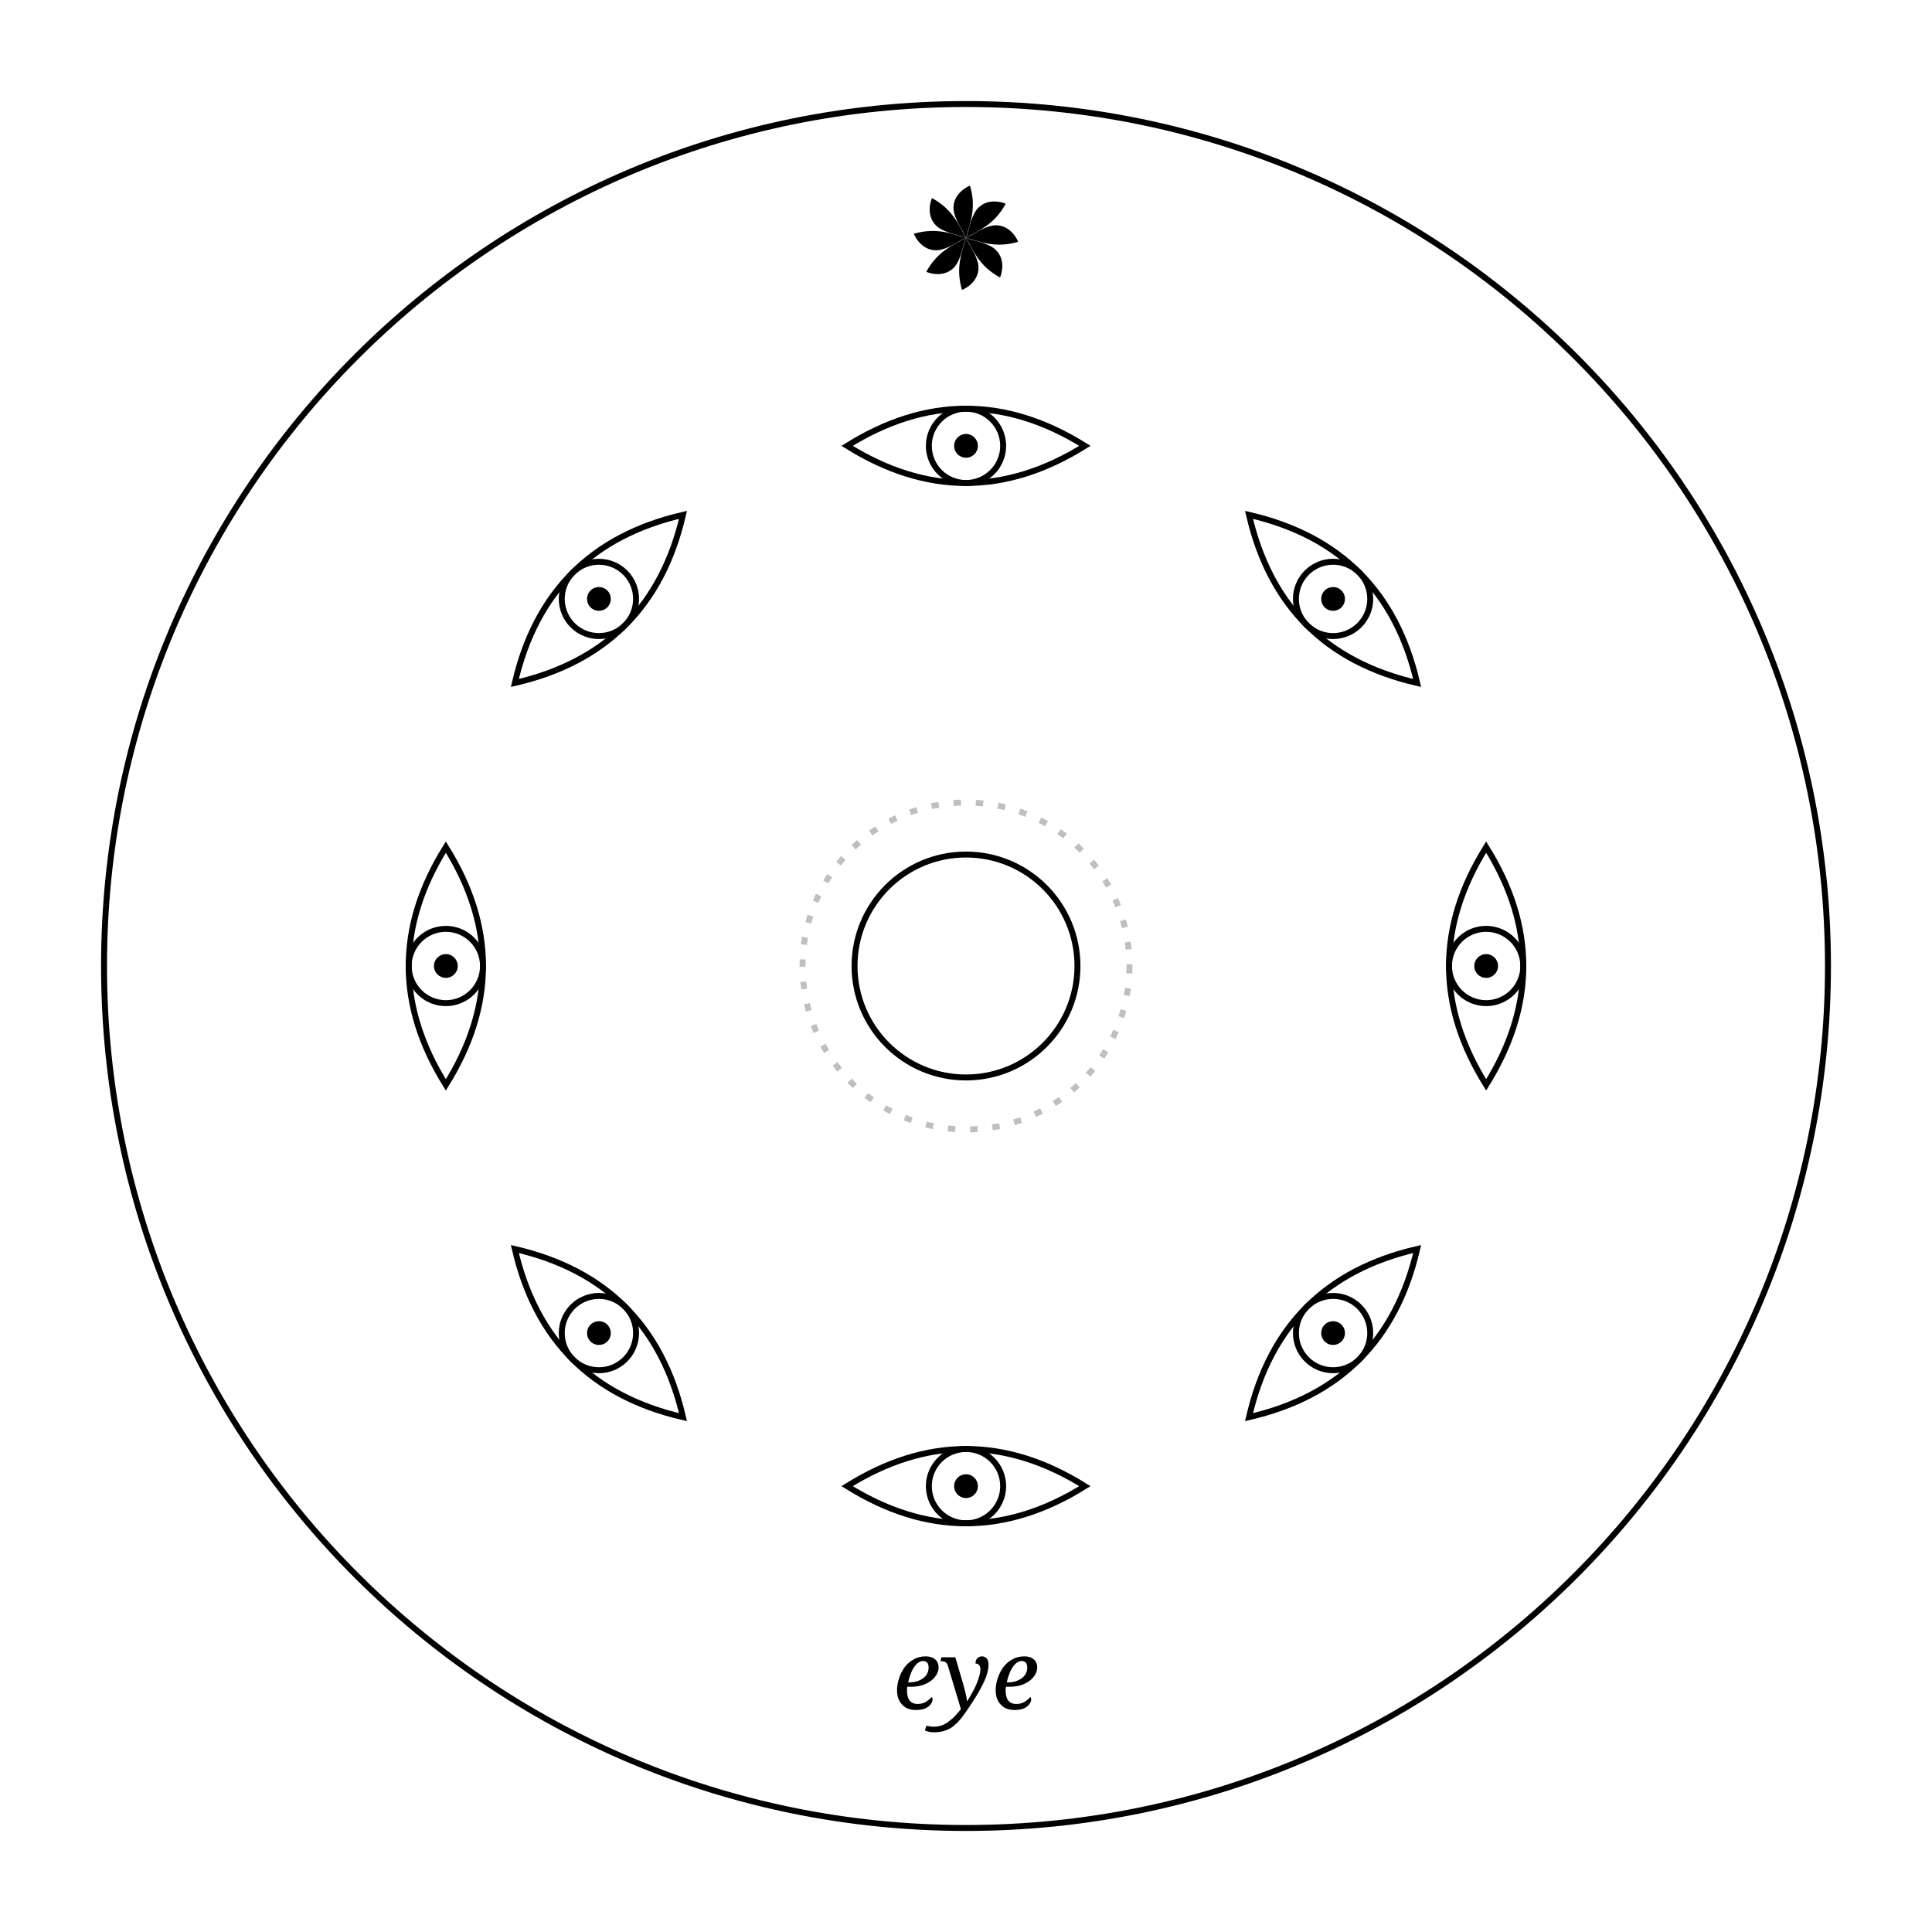
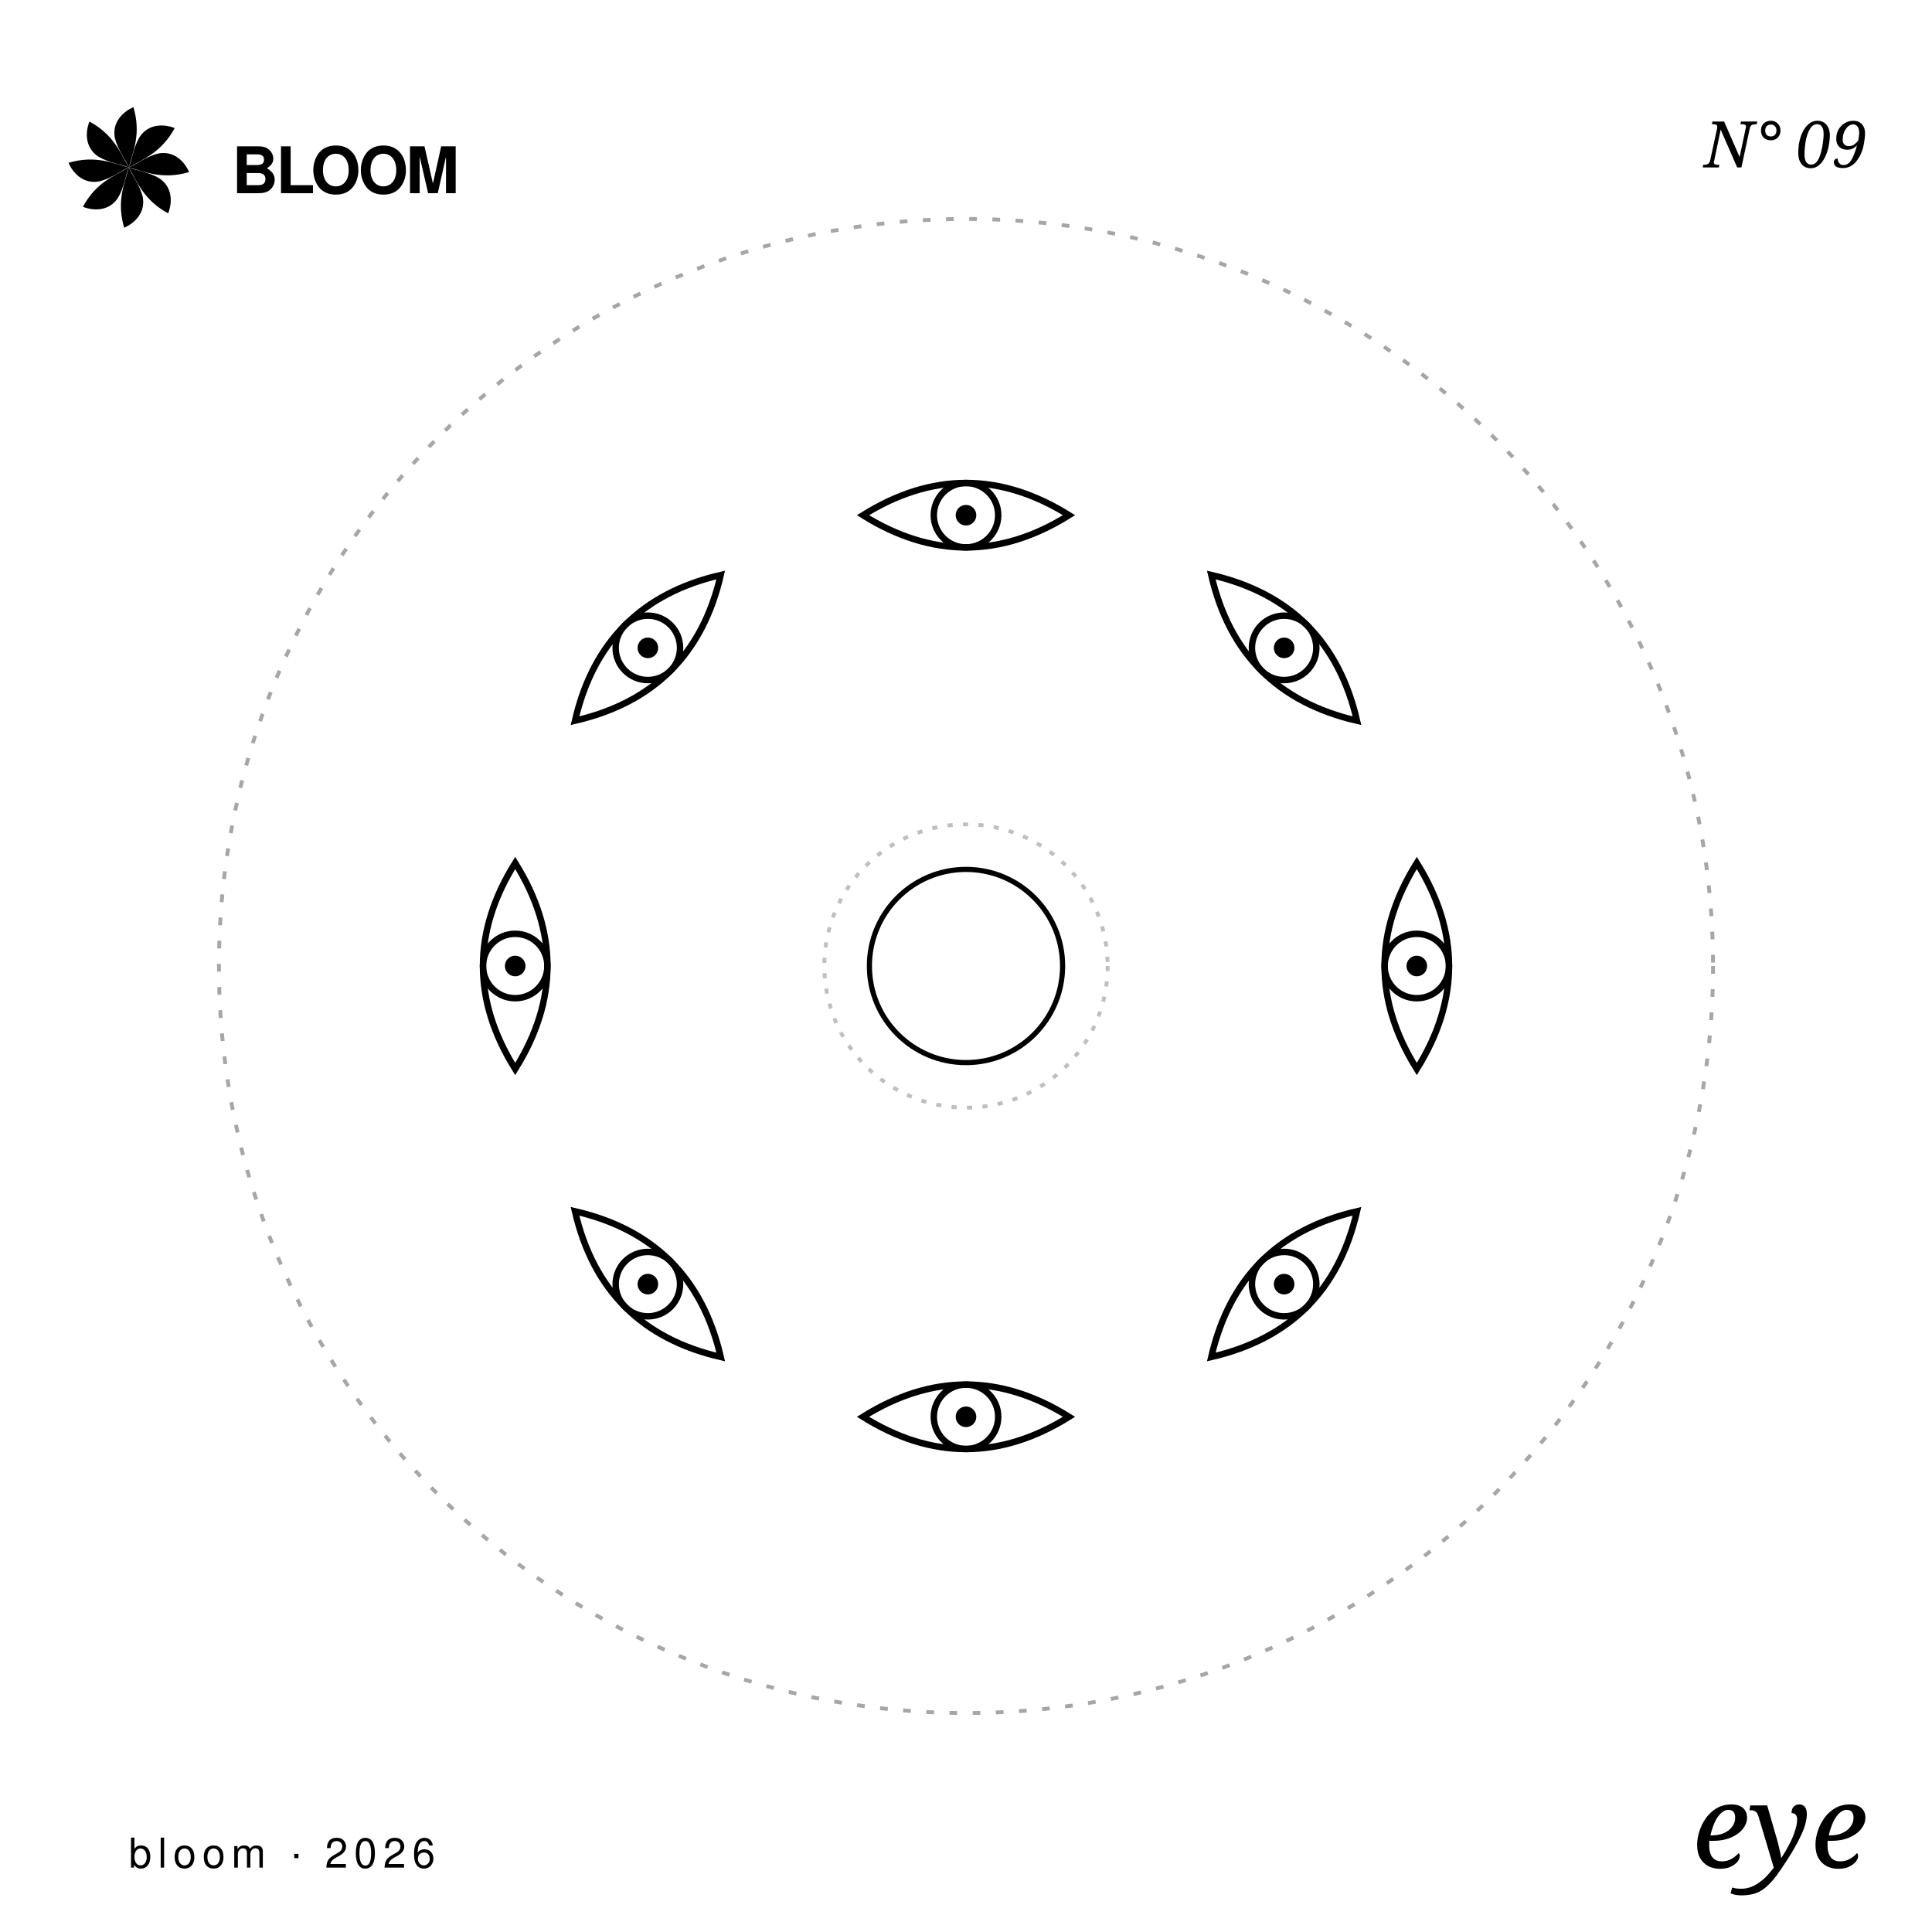
- <svg xmlns="http://www.w3.org/2000/svg" viewBox="-65 -65 130 130" width="480" height="480">
-   <g fill="none" stroke="#000" stroke-width="0.4">
-     <circle r="58" />
-     <circle r="7.5" />
-     <circle r="11" stroke-dasharray="0.5,1" opacity="0.25" />
+ <svg xmlns="http://www.w3.org/2000/svg" viewBox="-75 -75 150 150" width="600" height="600">
+   <circle r="58" fill="none" stroke="#000" stroke-width="0.3" stroke-dasharray="0.6,1.2" opacity="0.35" />
+   <circle r="7.5" fill="none" stroke="#000" stroke-width="0.4" />
+   <circle r="11" fill="none" stroke="#000" stroke-width="0.3" stroke-dasharray="0.4,0.8" opacity="0.25" />
+   <g fill="none" stroke="#000" stroke-width="0.5">
    <g transform="translate(35.0 0.0) rotate(90)">
      <path d="M -8,0 Q 0,-5 8,0 Q 0,5 -8,0 Z" />
      <circle r="2.5" />
      <circle r="0.8" fill="#000" stroke="none" />
    </g>
    <g transform="translate(24.7 24.7) rotate(135)">
      <path d="M -8,0 Q 0,-5 8,0 Q 0,5 -8,0 Z" />
      <circle r="2.5" />
      <circle r="0.8" fill="#000" stroke="none" />
    </g>
    <g transform="translate(0.0 35.0) rotate(180)">
      <path d="M -8,0 Q 0,-5 8,0 Q 0,5 -8,0 Z" />
      <circle r="2.5" />
      <circle r="0.8" fill="#000" stroke="none" />
    </g>
    <g transform="translate(-24.7 24.7) rotate(225)">
      <path d="M -8,0 Q 0,-5 8,0 Q 0,5 -8,0 Z" />
      <circle r="2.5" />
      <circle r="0.8" fill="#000" stroke="none" />
    </g>
    <g transform="translate(-35.0 0.0) rotate(270)">
      <path d="M -8,0 Q 0,-5 8,0 Q 0,5 -8,0 Z" />
      <circle r="2.5" />
      <circle r="0.8" fill="#000" stroke="none" />
    </g>
    <g transform="translate(-24.7 -24.7) rotate(315)">
      <path d="M -8,0 Q 0,-5 8,0 Q 0,5 -8,0 Z" />
      <circle r="2.5" />
      <circle r="0.8" fill="#000" stroke="none" />
    </g>
    <g transform="translate(-0.0 -35.0) rotate(360)">
      <path d="M -8,0 Q 0,-5 8,0 Q 0,5 -8,0 Z" />
      <circle r="2.5" />
      <circle r="0.8" fill="#000" stroke="none" />
    </g>
    <g transform="translate(24.7 -24.7) rotate(405)">
      <path d="M -8,0 Q 0,-5 8,0 Q 0,5 -8,0 Z" />
      <circle r="2.5" />
      <circle r="0.8" fill="#000" stroke="none" />
    </g>
  </g>
-   <text x="0" y="50" text-anchor="middle" font-family="EB Garamond, Georgia, serif" font-style="italic" font-size="6.5" fill="#000">eye</text>
-   <g transform="translate(0 -49) scale(0.045)">
-     <path d="M 0,0 C 6,-22 16,-44 6,-78 C -8,-72 -22,-58 -18,-38 C -14,-22 -4,-10 0,0 Z" fill="#000" stroke="none" transform="rotate(0)" />
-     <path d="M 0,0 C 6,-22 16,-44 6,-78 C -8,-72 -22,-58 -18,-38 C -14,-22 -4,-10 0,0 Z" fill="#000" stroke="none" transform="rotate(45)" />
-     <path d="M 0,0 C 6,-22 16,-44 6,-78 C -8,-72 -22,-58 -18,-38 C -14,-22 -4,-10 0,0 Z" fill="#000" stroke="none" transform="rotate(90)" />
-     <path d="M 0,0 C 6,-22 16,-44 6,-78 C -8,-72 -22,-58 -18,-38 C -14,-22 -4,-10 0,0 Z" fill="#000" stroke="none" transform="rotate(135)" />
-     <path d="M 0,0 C 6,-22 16,-44 6,-78 C -8,-72 -22,-58 -18,-38 C -14,-22 -4,-10 0,0 Z" fill="#000" stroke="none" transform="rotate(180)" />
-     <path d="M 0,0 C 6,-22 16,-44 6,-78 C -8,-72 -22,-58 -18,-38 C -14,-22 -4,-10 0,0 Z" fill="#000" stroke="none" transform="rotate(225)" />
-     <path d="M 0,0 C 6,-22 16,-44 6,-78 C -8,-72 -22,-58 -18,-38 C -14,-22 -4,-10 0,0 Z" fill="#000" stroke="none" transform="rotate(270)" />
-     <path d="M 0,0 C 6,-22 16,-44 6,-78 C -8,-72 -22,-58 -18,-38 C -14,-22 -4,-10 0,0 Z" fill="#000" stroke="none" transform="rotate(315)" />
+   <g transform="translate(-65 -62)">
+     <g transform="scale(0.06)">
+       <path d="M 0,0 C 6,-22 16,-44 6,-78 C -8,-72 -22,-58 -18,-38 C -14,-22 -4,-10 0,0 Z" fill="#000" stroke="none" transform="rotate(0)" />
+       <path d="M 0,0 C 6,-22 16,-44 6,-78 C -8,-72 -22,-58 -18,-38 C -14,-22 -4,-10 0,0 Z" fill="#000" stroke="none" transform="rotate(45)" />
+       <path d="M 0,0 C 6,-22 16,-44 6,-78 C -8,-72 -22,-58 -18,-38 C -14,-22 -4,-10 0,0 Z" fill="#000" stroke="none" transform="rotate(90)" />
+       <path d="M 0,0 C 6,-22 16,-44 6,-78 C -8,-72 -22,-58 -18,-38 C -14,-22 -4,-10 0,0 Z" fill="#000" stroke="none" transform="rotate(135)" />
+       <path d="M 0,0 C 6,-22 16,-44 6,-78 C -8,-72 -22,-58 -18,-38 C -14,-22 -4,-10 0,0 Z" fill="#000" stroke="none" transform="rotate(180)" />
+       <path d="M 0,0 C 6,-22 16,-44 6,-78 C -8,-72 -22,-58 -18,-38 C -14,-22 -4,-10 0,0 Z" fill="#000" stroke="none" transform="rotate(225)" />
+       <path d="M 0,0 C 6,-22 16,-44 6,-78 C -8,-72 -22,-58 -18,-38 C -14,-22 -4,-10 0,0 Z" fill="#000" stroke="none" transform="rotate(270)" />
+       <path d="M 0,0 C 6,-22 16,-44 6,-78 C -8,-72 -22,-58 -18,-38 C -14,-22 -4,-10 0,0 Z" fill="#000" stroke="none" transform="rotate(315)" />
+     </g>
+     <text x="8" y="2" font-family="Helvetica, Arial Black, sans-serif" font-weight="900" font-size="5" letter-spacing="-0.2" fill="#000">BLOOM</text>
  </g>
+   <text x="70" y="-62" text-anchor="end" font-family="EB Garamond, Georgia, serif" font-style="italic" font-size="5" fill="#000">N° 09</text>
+   <text x="-65" y="70" font-family="Helvetica, Arial, sans-serif" font-size="3.2" letter-spacing="0.15em" fill="#000">bloom · 2026</text>
+   <text x="70" y="70" text-anchor="end" font-family="EB Garamond, Georgia, serif" font-style="italic" font-size="9" fill="#000">eye</text>
</svg>
